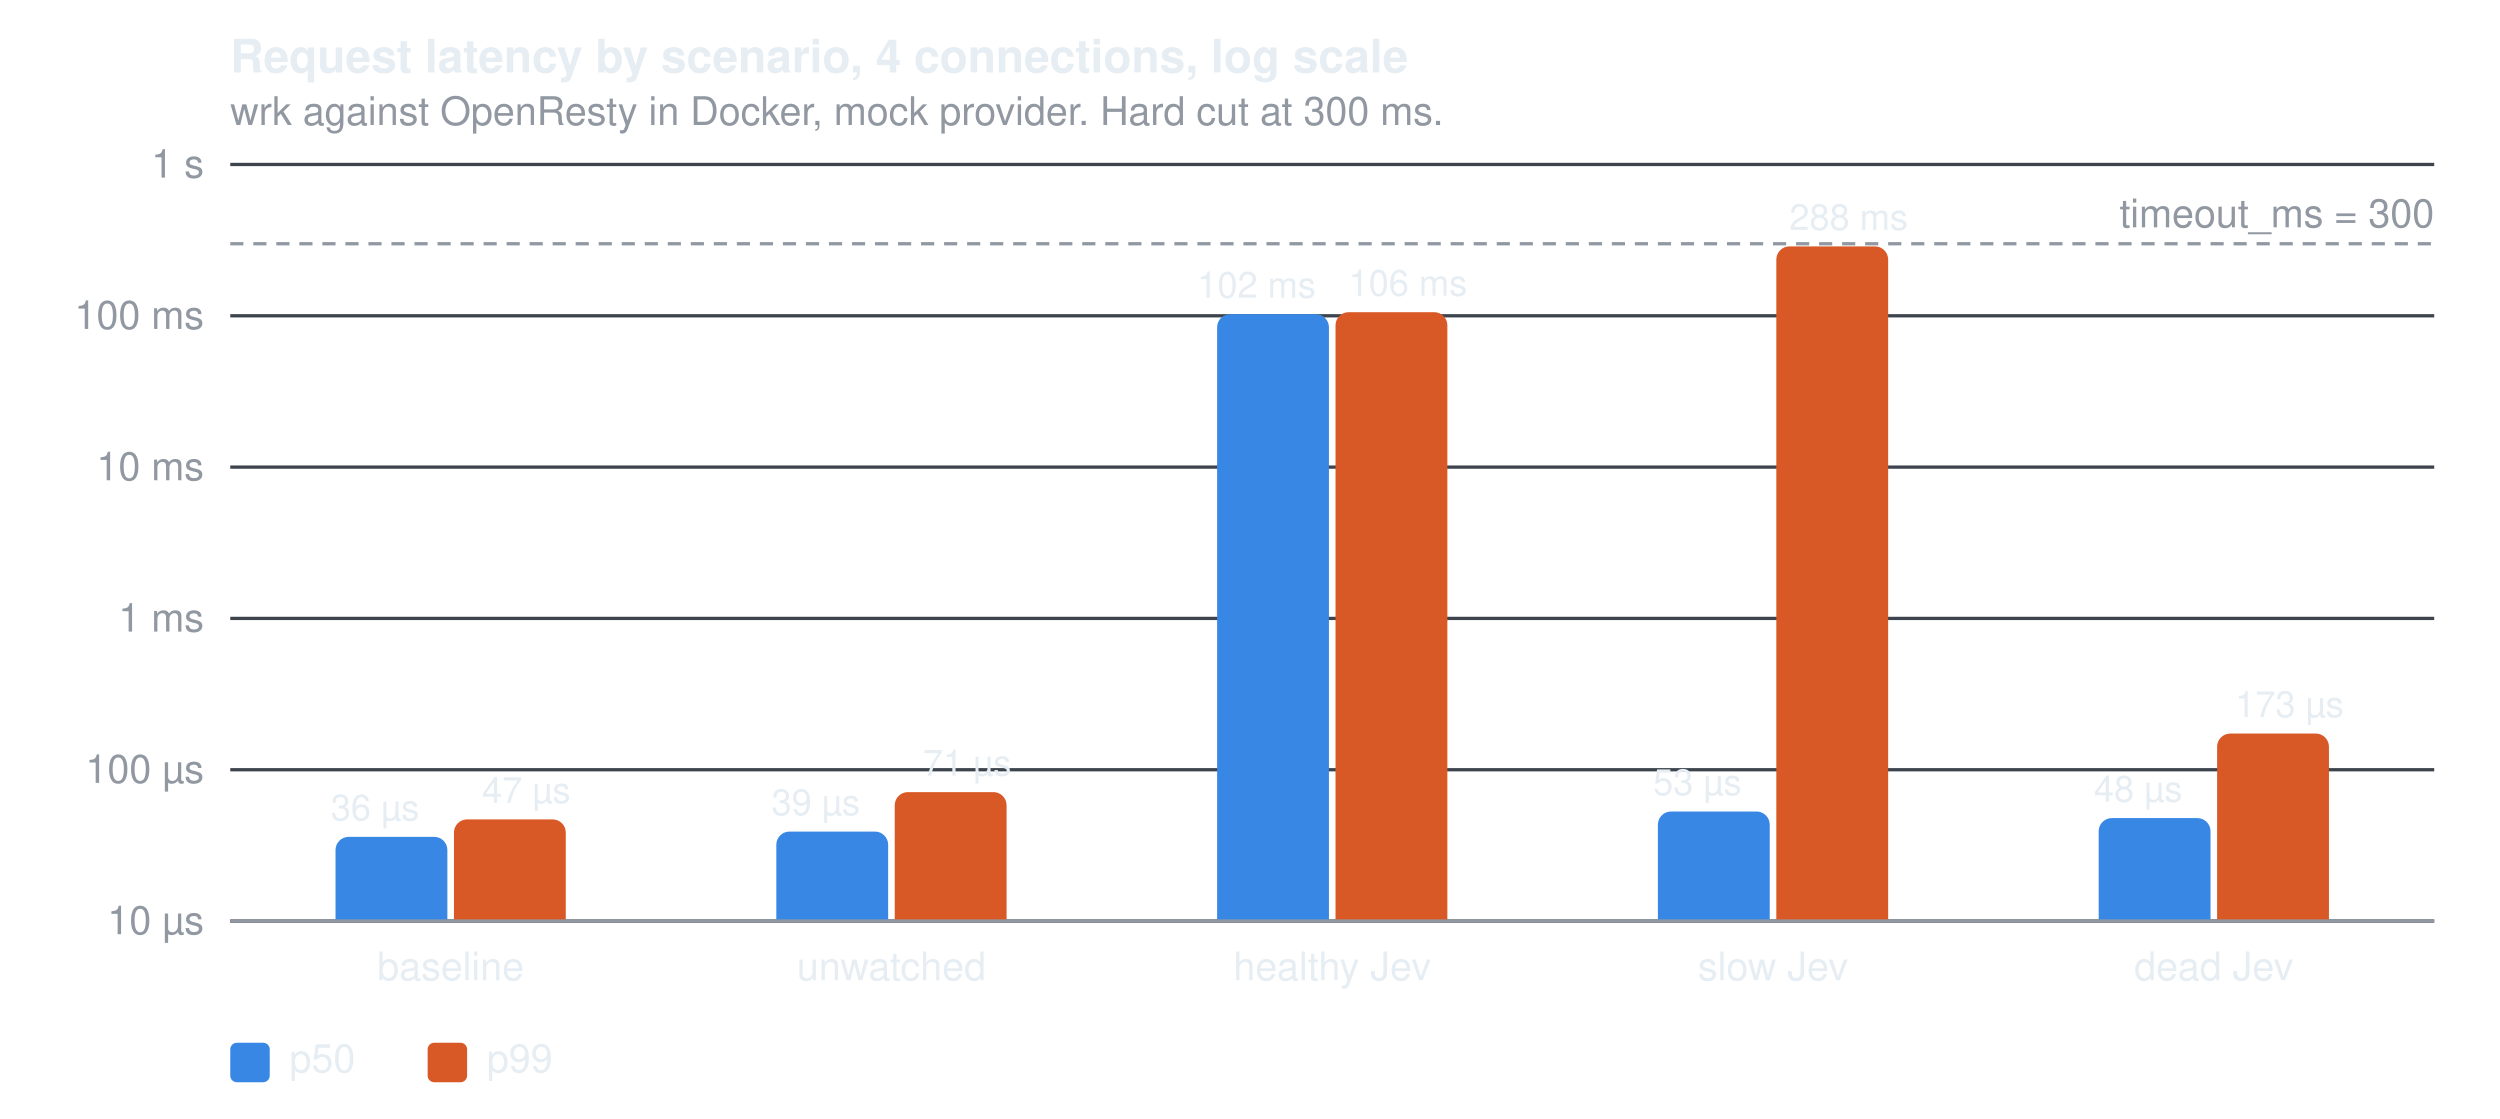
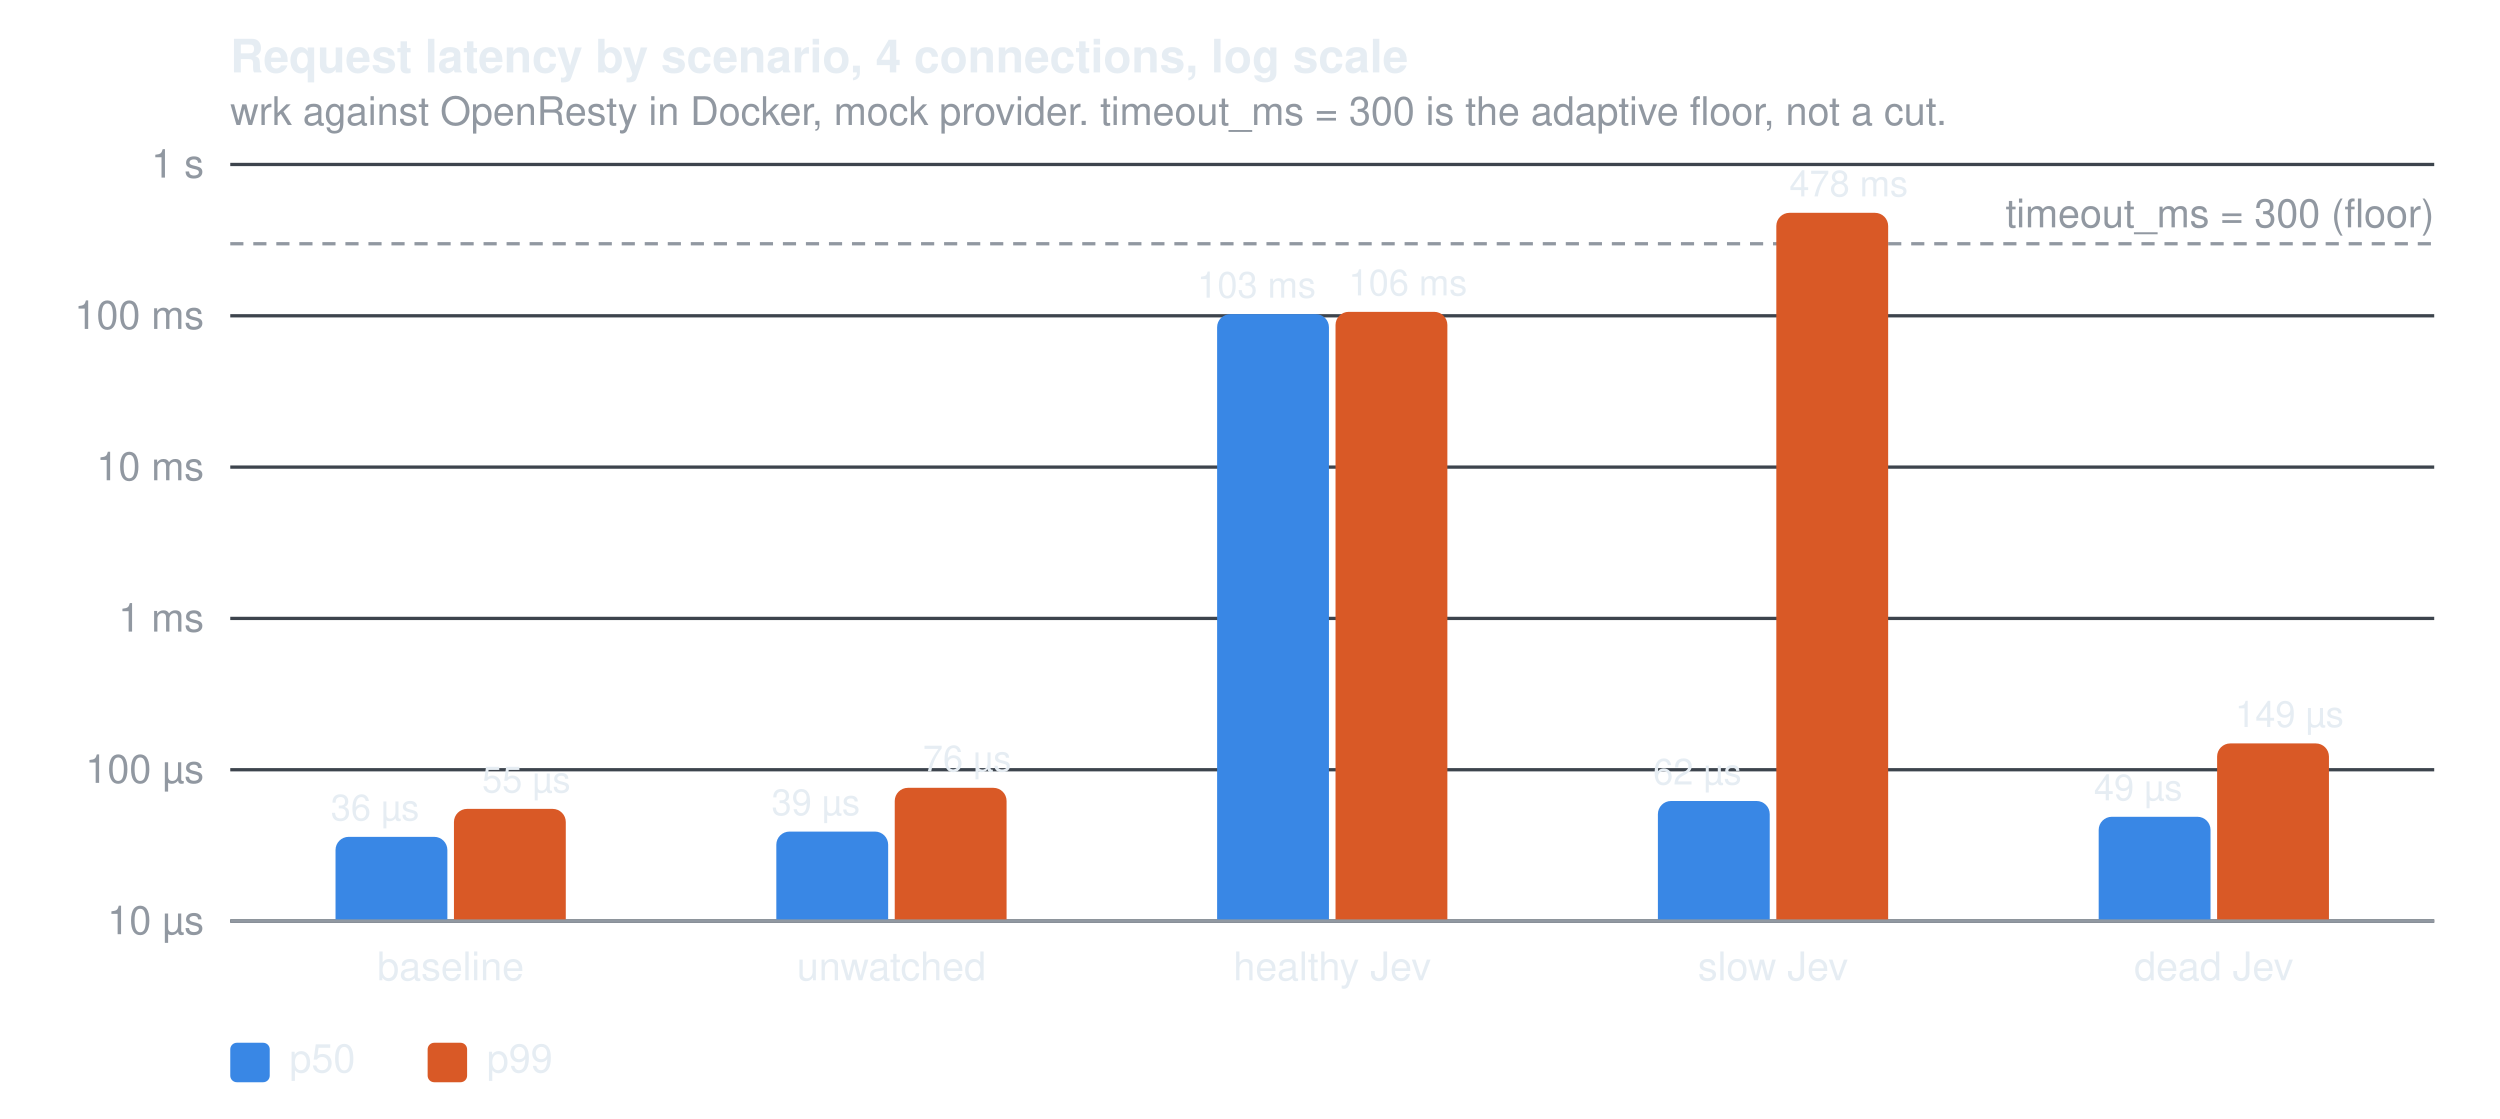
<svg xmlns="http://www.w3.org/2000/svg" width="760" height="340" viewBox="0 0 760 340" font-family="-apple-system,Segoe UI,Helvetica,Arial,sans-serif" font-size="12">
  <text x="70" y="22" font-size="14" font-weight="600" fill="#e6edf3">Request latency by scenario, 4 connections, log scale</text>
-   <text x="70" y="38" fill="#9198a1">wrk against OpenResty in Docker, mock provider. Hard cut at 300 ms.</text>
+   <text x="70" y="38" fill="#9198a1">wrk against OpenResty in Docker, mock provider. timeout_ms = 300 is the adaptive floor, not a cut.</text>
  <line x1="70" x2="740" y1="280.0" y2="280.0" stroke="#3d444d" stroke-width="1" />
  <text x="62" y="284.0" text-anchor="end" fill="#9198a1">10 µs</text>
  <line x1="70" x2="740" y1="234.0" y2="234.0" stroke="#3d444d" stroke-width="1" />
  <text x="62" y="238.0" text-anchor="end" fill="#9198a1">100 µs</text>
  <line x1="70" x2="740" y1="188.0" y2="188.0" stroke="#3d444d" stroke-width="1" />
  <text x="62" y="192.0" text-anchor="end" fill="#9198a1">1 ms</text>
  <line x1="70" x2="740" y1="142.0" y2="142.0" stroke="#3d444d" stroke-width="1" />
  <text x="62" y="146.0" text-anchor="end" fill="#9198a1">10 ms</text>
  <line x1="70" x2="740" y1="96.0" y2="96.0" stroke="#3d444d" stroke-width="1" />
  <text x="62" y="100.0" text-anchor="end" fill="#9198a1">100 ms</text>
  <line x1="70" x2="740" y1="50.0" y2="50.0" stroke="#3d444d" stroke-width="1" />
  <text x="62" y="54.0" text-anchor="end" fill="#9198a1">1 s</text>
  <line x1="70" x2="740" y1="74.1" y2="74.1" stroke="#9198a1" stroke-width="1" stroke-dasharray="4 3" />
-   <text x="740" y="69.1" text-anchor="end" fill="#9198a1">timeout_ms = 300</text>
+   <text x="740" y="69.1" text-anchor="end" fill="#9198a1">timeout_ms = 300 (floor)</text>
  <path d="M102.0,280.0 V258.4 a4,4 0 0 1 4,-4 h26.0 a4,4 0 0 1 4,4 V280.0 Z" fill="#3987e5" />
  <text x="114.0" y="249.4" text-anchor="middle" fill="#e6edf3" font-size="11">36 µs</text>
-   <path d="M138.0,280.0 V253.1 a4,4 0 0 1 4,-4 h26.0 a4,4 0 0 1 4,4 V280.0 Z" fill="#d95926" />
-   <text x="160.0" y="244.1" text-anchor="middle" fill="#e6edf3" font-size="11">47 µs</text>
+   <path d="M138.0,280.0 V249.9 a4,4 0 0 1 4,-4 h26.0 a4,4 0 0 1 4,4 V280.0 Z" fill="#d95926" />
+   <text x="160.0" y="240.9" text-anchor="middle" fill="#e6edf3" font-size="11">55 µs</text>
  <text x="137.0" y="298.0" text-anchor="middle" fill="#e6edf3">baseline</text>
  <path d="M236.0,280.0 V256.8 a4,4 0 0 1 4,-4 h26.0 a4,4 0 0 1 4,4 V280.0 Z" fill="#3987e5" />
  <text x="248.0" y="247.8" text-anchor="middle" fill="#e6edf3" font-size="11">39 µs</text>
-   <path d="M272.0,280.0 V244.8 a4,4 0 0 1 4,-4 h26.0 a4,4 0 0 1 4,4 V280.0 Z" fill="#d95926" />
-   <text x="294.0" y="235.8" text-anchor="middle" fill="#e6edf3" font-size="11">71 µs</text>
+   <path d="M272.0,280.0 V243.5 a4,4 0 0 1 4,-4 h26.0 a4,4 0 0 1 4,4 V280.0 Z" fill="#d95926" />
+   <text x="294.0" y="234.5" text-anchor="middle" fill="#e6edf3" font-size="11">76 µs</text>
  <text x="271.0" y="298.0" text-anchor="middle" fill="#e6edf3">unwatched</text>
  <path d="M370.0,280.0 V99.5 a4,4 0 0 1 4,-4 h26.0 a4,4 0 0 1 4,4 V280.0 Z" fill="#3987e5" />
-   <text x="382.0" y="90.5" text-anchor="middle" fill="#e6edf3" font-size="11">102 ms</text>
-   <path d="M406.0,280.0 V98.9 a4,4 0 0 1 4,-4 h26.0 a4,4 0 0 1 4,4 V280.0 Z" fill="#d95926" />
-   <text x="428.0" y="89.9" text-anchor="middle" fill="#e6edf3" font-size="11">106 ms</text>
+   <text x="382.0" y="90.5" text-anchor="middle" fill="#e6edf3" font-size="11">103 ms</text>
+   <path d="M406.0,280.0 V98.8 a4,4 0 0 1 4,-4 h26.0 a4,4 0 0 1 4,4 V280.0 Z" fill="#d95926" />
+   <text x="428.0" y="89.8" text-anchor="middle" fill="#e6edf3" font-size="11">106 ms</text>
  <text x="405.0" y="298.0" text-anchor="middle" fill="#e6edf3">healthy Jev</text>
-   <path d="M504.0,280.0 V250.7 a4,4 0 0 1 4,-4 h26.0 a4,4 0 0 1 4,4 V280.0 Z" fill="#3987e5" />
-   <text x="516.0" y="241.7" text-anchor="middle" fill="#e6edf3" font-size="11">53 µs</text>
-   <path d="M540.0,280.0 V78.9 a4,4 0 0 1 4,-4 h26.0 a4,4 0 0 1 4,4 V280.0 Z" fill="#d95926" />
-   <text x="562.0" y="69.9" text-anchor="middle" fill="#e6edf3" font-size="11">288 ms</text>
+   <path d="M504.0,280.0 V247.5 a4,4 0 0 1 4,-4 h26.0 a4,4 0 0 1 4,4 V280.0 Z" fill="#3987e5" />
+   <text x="516.0" y="238.5" text-anchor="middle" fill="#e6edf3" font-size="11">62 µs</text>
+   <path d="M540.0,280.0 V68.7 a4,4 0 0 1 4,-4 h26.0 a4,4 0 0 1 4,4 V280.0 Z" fill="#d95926" />
+   <text x="562.0" y="59.7" text-anchor="middle" fill="#e6edf3" font-size="11">478 ms</text>
  <text x="539.0" y="298.0" text-anchor="middle" fill="#e6edf3">slow Jev</text>
-   <path d="M638.0,280.0 V252.7 a4,4 0 0 1 4,-4 h26.0 a4,4 0 0 1 4,4 V280.0 Z" fill="#3987e5" />
-   <text x="650.0" y="243.7" text-anchor="middle" fill="#e6edf3" font-size="11">48 µs</text>
-   <path d="M674.0,280.0 V227.0 a4,4 0 0 1 4,-4 h26.0 a4,4 0 0 1 4,4 V280.0 Z" fill="#d95926" />
-   <text x="696.0" y="218.0" text-anchor="middle" fill="#e6edf3" font-size="11">173 µs</text>
+   <path d="M638.0,280.0 V252.3 a4,4 0 0 1 4,-4 h26.0 a4,4 0 0 1 4,4 V280.0 Z" fill="#3987e5" />
+   <text x="650.0" y="243.3" text-anchor="middle" fill="#e6edf3" font-size="11">49 µs</text>
+   <path d="M674.0,280.0 V230.0 a4,4 0 0 1 4,-4 h26.0 a4,4 0 0 1 4,4 V280.0 Z" fill="#d95926" />
+   <text x="696.0" y="221.0" text-anchor="middle" fill="#e6edf3" font-size="11">149 µs</text>
  <text x="673.0" y="298.0" text-anchor="middle" fill="#e6edf3">dead Jev</text>
  <line x1="70" x2="740" y1="280.0" y2="280.0" stroke="#9198a1" stroke-width="1" />
  <rect x="70" y="317" width="12" height="12" rx="2" fill="#3987e5" />
  <text x="88" y="326" fill="#e6edf3">p50</text>
  <rect x="130" y="317" width="12" height="12" rx="2" fill="#d95926" />
  <text x="148" y="326" fill="#e6edf3">p99</text>
</svg>
